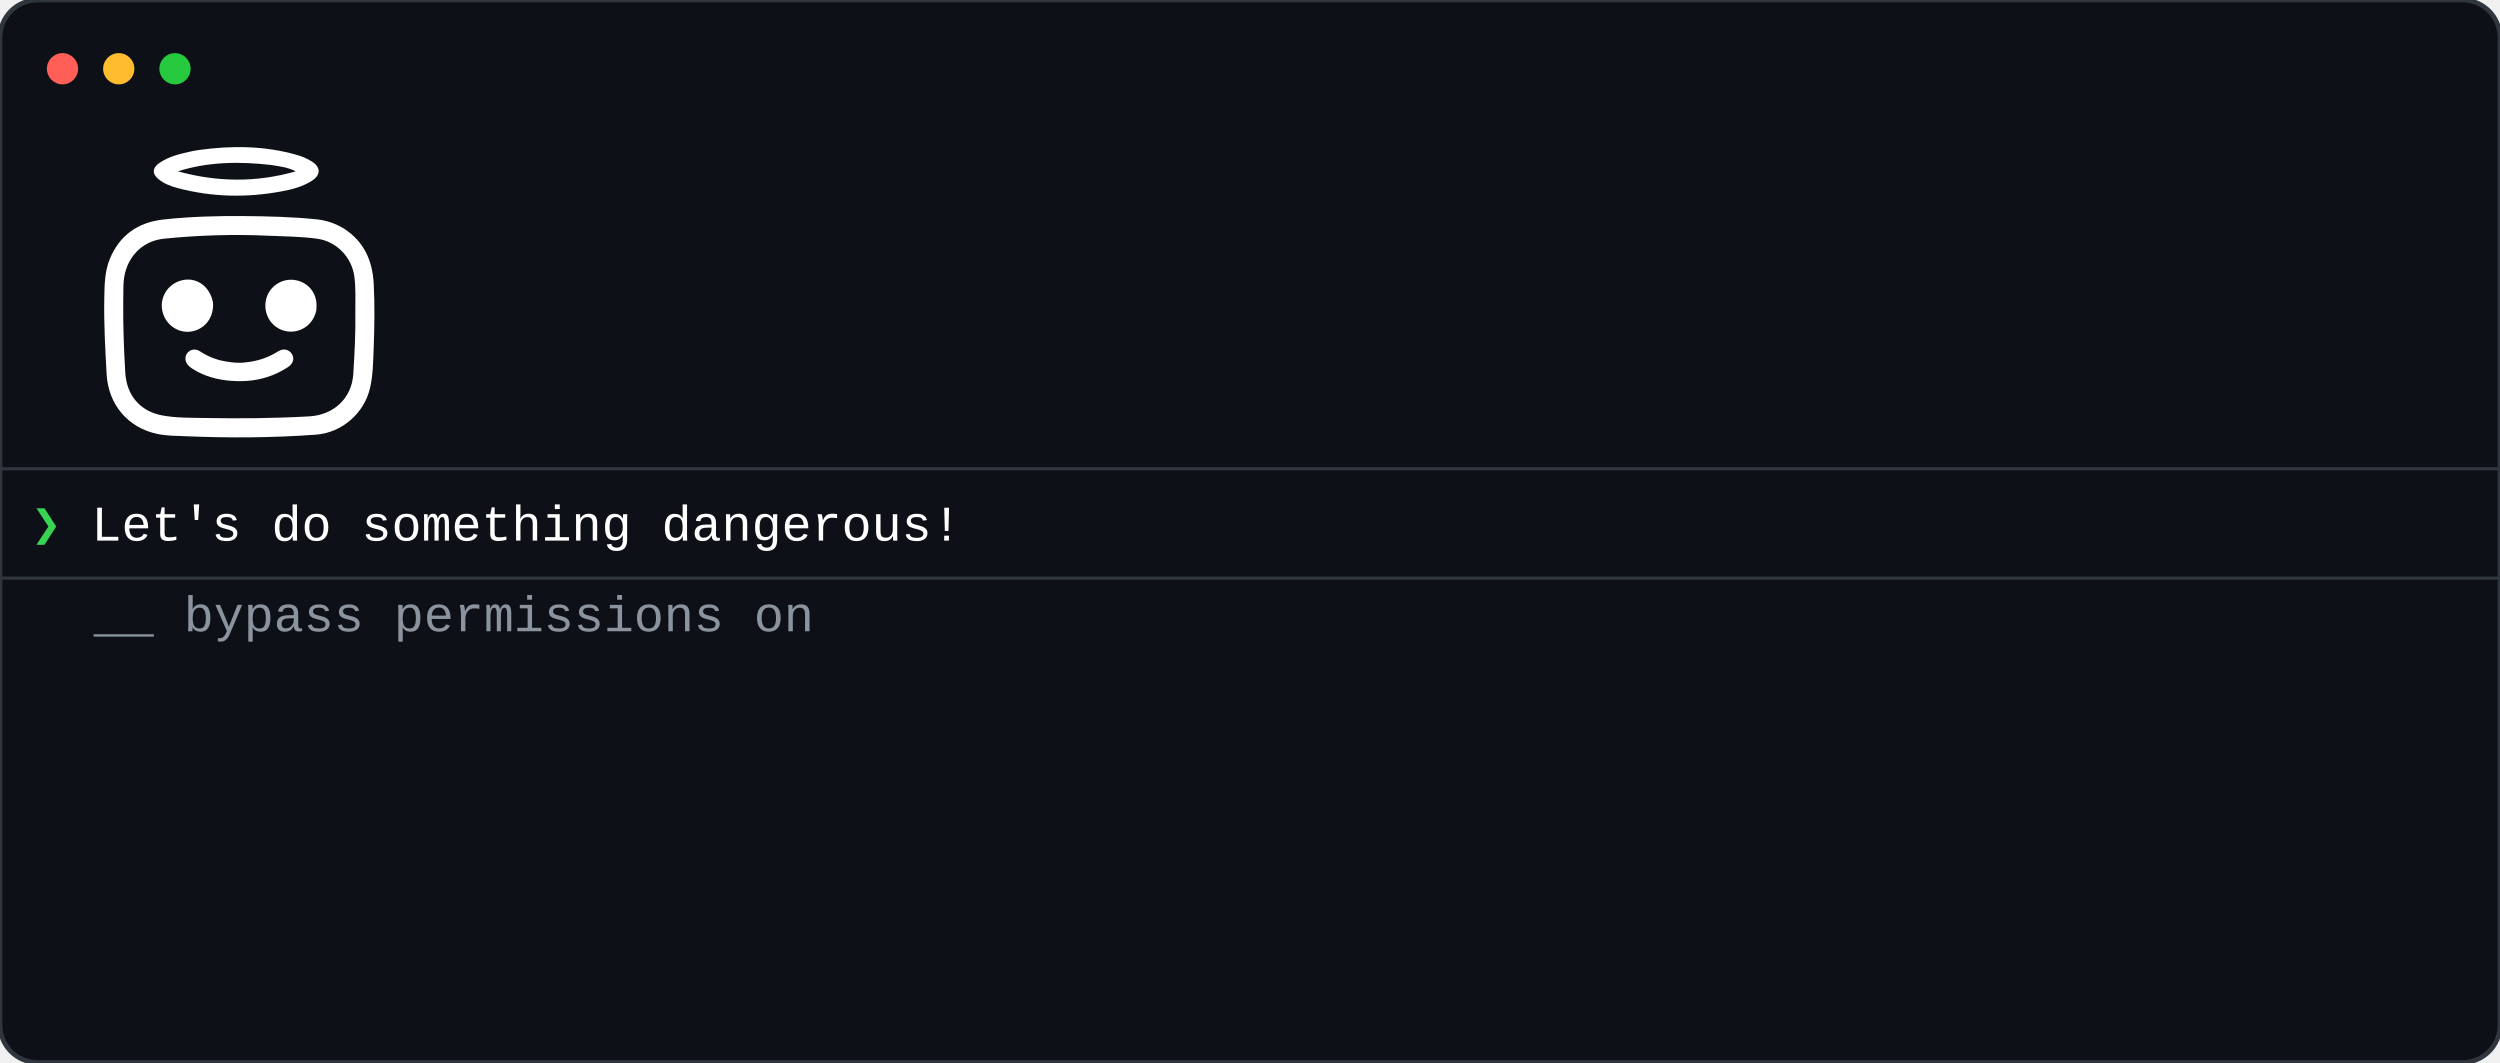
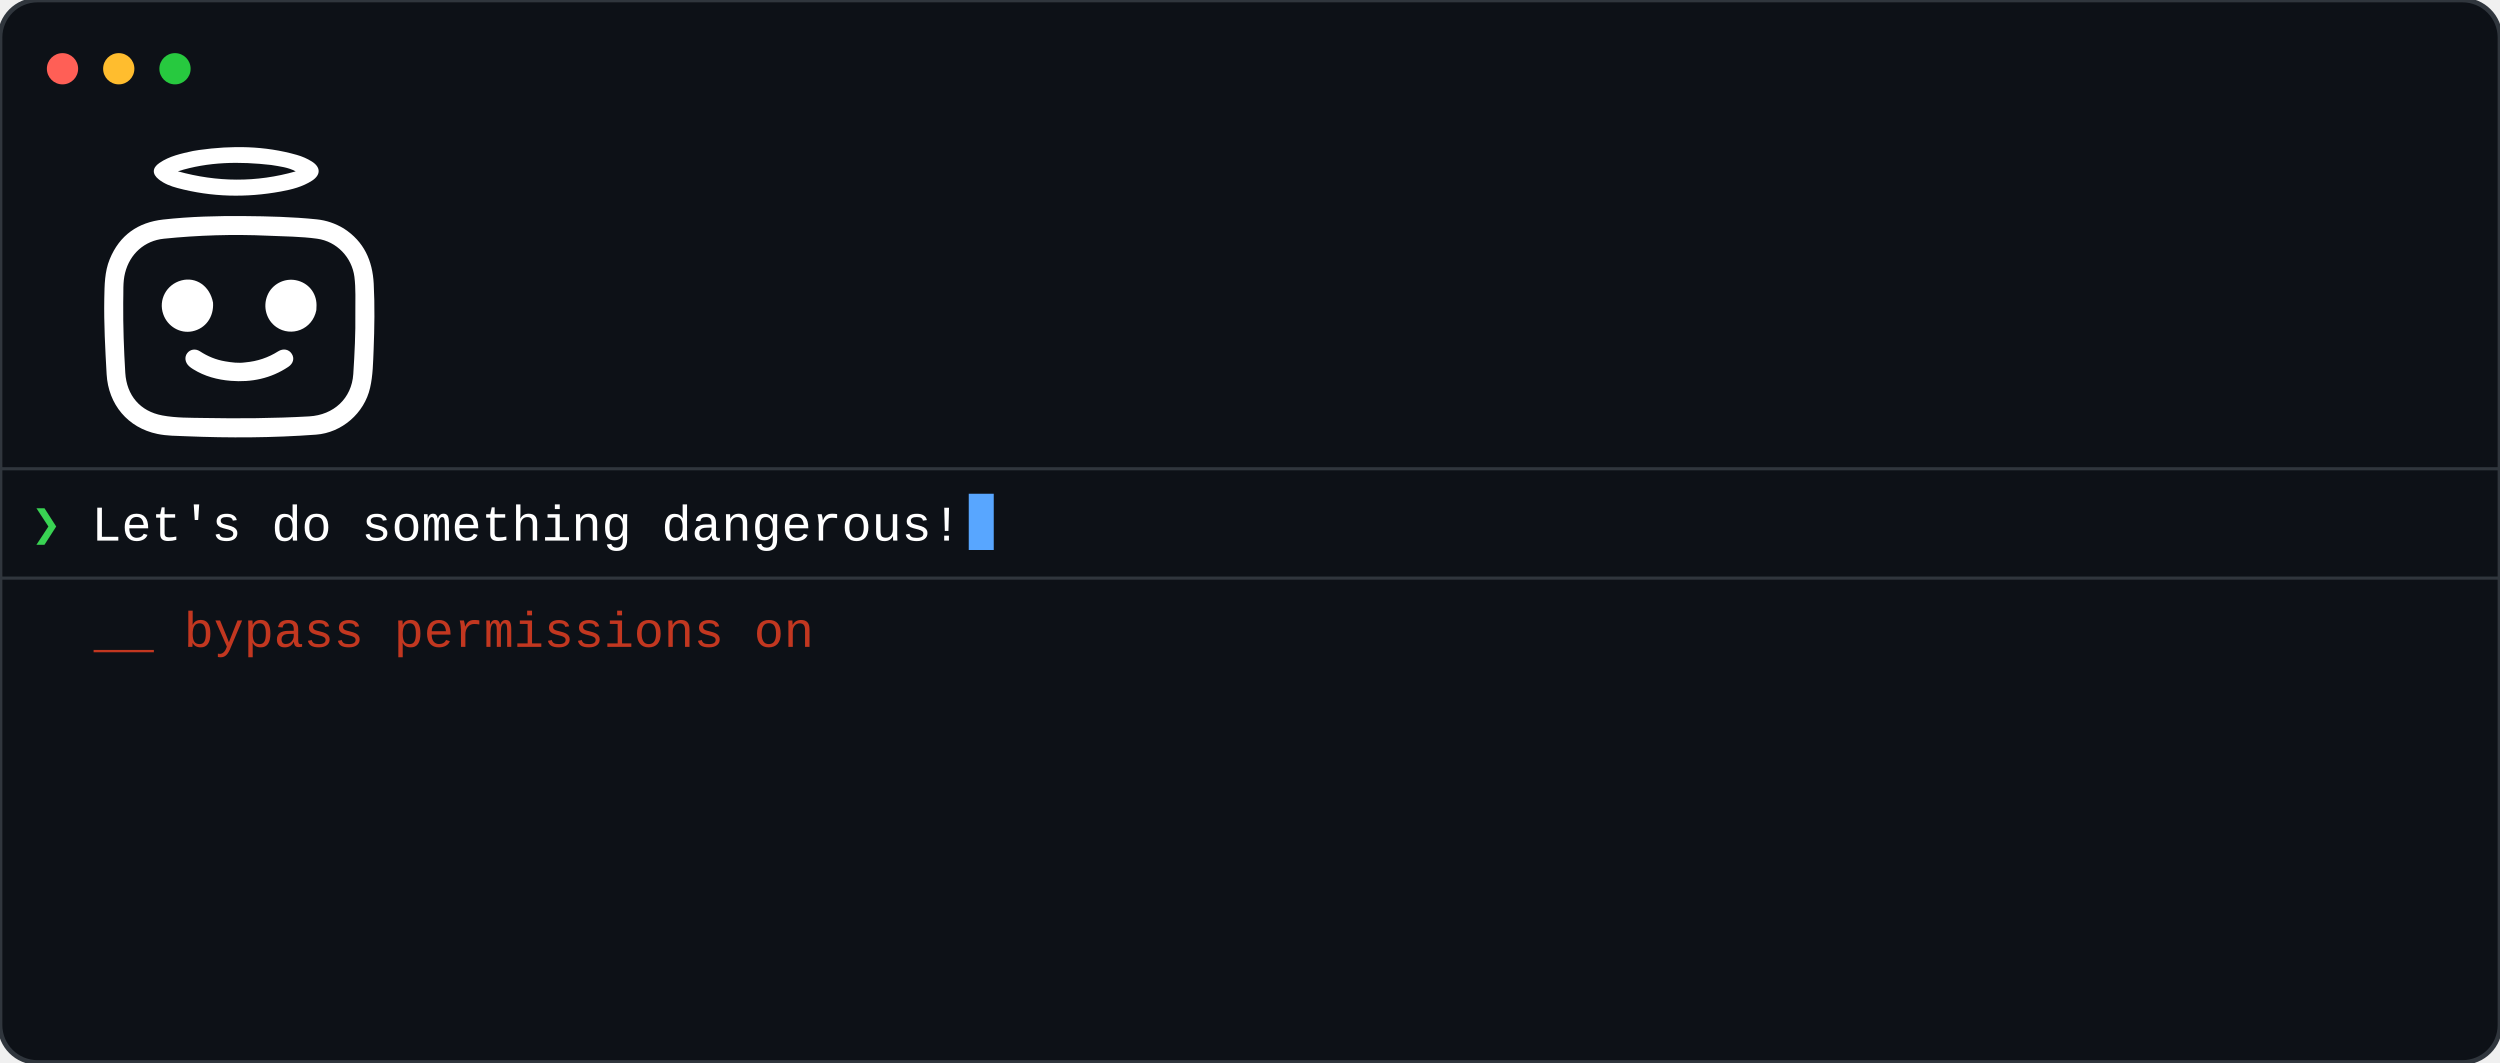
<svg xmlns="http://www.w3.org/2000/svg" width="800" height="340" viewBox="0 0 800 340">
  <rect width="800" height="340" rx="12" fill="#0d1117" stroke="#30363d" stroke-width="1.5" />
  <circle cx="20" cy="22" r="5" fill="#ff5f56" />
  <circle cx="38" cy="22" r="5" fill="#ffbd2e" />
  <circle cx="56" cy="22" r="5" fill="#27c93f" />
  <g transform="translate(25, 40) scale(0.3)" fill="#ffffff" fill-rule="evenodd">
    <path d="M283.4,110.4 C305.0,124.36 314.0,144.73 315.3,169.27 C316.5,192.75 316.1,216.25 315.2,239.72 C314.6,253.33 314.5,267.04 311.4,280.44 C305.3,307.4 281.3,328.28 253.7,330.3 C207.7,333.69 161.5,333.92 115.4,332.01 C105.1,331.58 94.8,331.66 84.6,329.54 C53.0,323.01 32.2,298.05 30.4,265.82 C28.9,238.86 27.4,211.93 27.9,184.94 C28.2,170.82 28.2,156.58 33.7,143.13 C44.2,117.47 63.9,103.81 90.8,100.83 C119.4,97.67 148.3,96.89 177.1,97.14 C202.9,97.37 228.7,97.99 254.4,100.62 C264.7,101.67 274.3,104.94 283.4,110.4 M48.1,189.5 C47.9,214.48 48.8,239.42 50.3,264.35 C51.8,288.47 66.1,305.38 89.8,309.8 C104.4,312.53 119.3,312.24 134.1,312.51 C171.5,313.2 209.0,312.93 246.4,310.81 C272.6,309.32 291.8,291.64 293.5,265.7 C294.9,243.93 296.0,222.15 295.7,200.33 C295.6,187.53 296.3,174.7 294.7,161.92 C292.0,141.13 275.8,124.18 255.0,121.3 C237.5,118.88 219.8,118.88 202.2,118.08 C165.2,116.39 128.3,117.55 91.5,121.29 C70.8,123.4 55.2,137.45 50.1,157.7 C47.5,167.88 48.5,178.21 48.1,189.5 z" />
    <path d="M128.9,26.68 C164.3,21.72 199.0,22.15 233.2,31.87 C238.9,33.47 244.2,35.77 249.2,38.88 C258.9,44.93 259.0,53.14 249.6,59.33 C239.4,65.94 227.9,68.8 216.3,70.93 C179.3,77.72 142.4,76.95 105.9,67.21 C98.8,65.31 91.9,62.7 86.1,58.08 C78.8,52.37 78.9,45.84 86.6,40.56 C97.4,33.07 110.0,30.49 122.5,27.72 C124.5,27.29 126.5,27.04 128.9,26.68 M205.9,42.64 C172.3,38.83 139.0,39.09 106.4,49.4 C148.3,61.04 190.2,61.42 232.1,49.46 C224.1,45.14 215.4,44.23 205.9,42.64 z" />
    <path d="M254.1,197.45 C250.0,218.43 227.1,226.53 211.4,215.52 C200.9,208.18 196.8,194.14 201.9,181.77 C206.7,169.97 219.7,163.04 232.3,165.56 C245.4,168.17 254.2,178.82 254.3,192.04 C254.3,193.7 254.2,195.36 254.1,197.45 z" />
    <path d="M143.9,189.47 C144.9,204.85 135.9,217.13 121.9,220.05 C108.8,222.8 95.3,214.92 90.8,201.81 C85.4,186.49 94.2,170.08 110.1,165.8 C125.8,161.56 140.6,171.82 143.9,189.47 z" />
    <path d="M178.3,253.21 C191.3,252.04 202.8,248.12 213.4,241.41 C218.9,237.98 224.9,239.32 227.9,244.12 C230.9,248.74 229.6,254.35 224.2,257.97 C205.6,270.39 184.9,274.67 162.8,272.88 C148.6,271.72 135.0,268.15 122.7,260.48 C121.1,259.51 119.6,258.47 118.3,257.24 C114.0,253.27 113.2,247.48 116.4,243.33 C119.5,239.31 125.0,238.21 129.9,241.36 C138.2,246.79 147.2,250.51 157.0,252.12 C163.9,253.26 170.9,254.27 178.3,253.21 z" />
  </g>
  <g font-family="SFMono-Regular, Consolas, 'Liberation Mono', Menlo, Monaco, monospace" font-size="16">
    <line x1="0" y1="150" x2="800" y2="150" stroke="#30363d" stroke-width="1" />
    <text x="10" y="173" fill="#39d353">❯ <tspan fill="#ffffff">Let's do something dangerous!</tspan>
    </text>
    <line x1="0" y1="185" x2="800" y2="185" stroke="#30363d" stroke-width="1" />
-     <text x="30" y="202" fill="#8b949e">__ bypass permissions on <rect x="238" y="205" width="8" height="18" fill="#58a6ff">
-         <animate attributeName="opacity" values="1;0;1" dur="1s" repeatCount="indefinite" />
-       </rect>
-     </text>
+     <text x="30" y="207" fill="#c23720">__ bypass permissions on</text>
+     <rect x="310" y="158" width="8" height="18" fill="#58a6ff">
+       <animate attributeName="opacity" values="1;0;1" dur="1s" repeatCount="indefinite" />
+     </rect>
  </g>
</svg>
